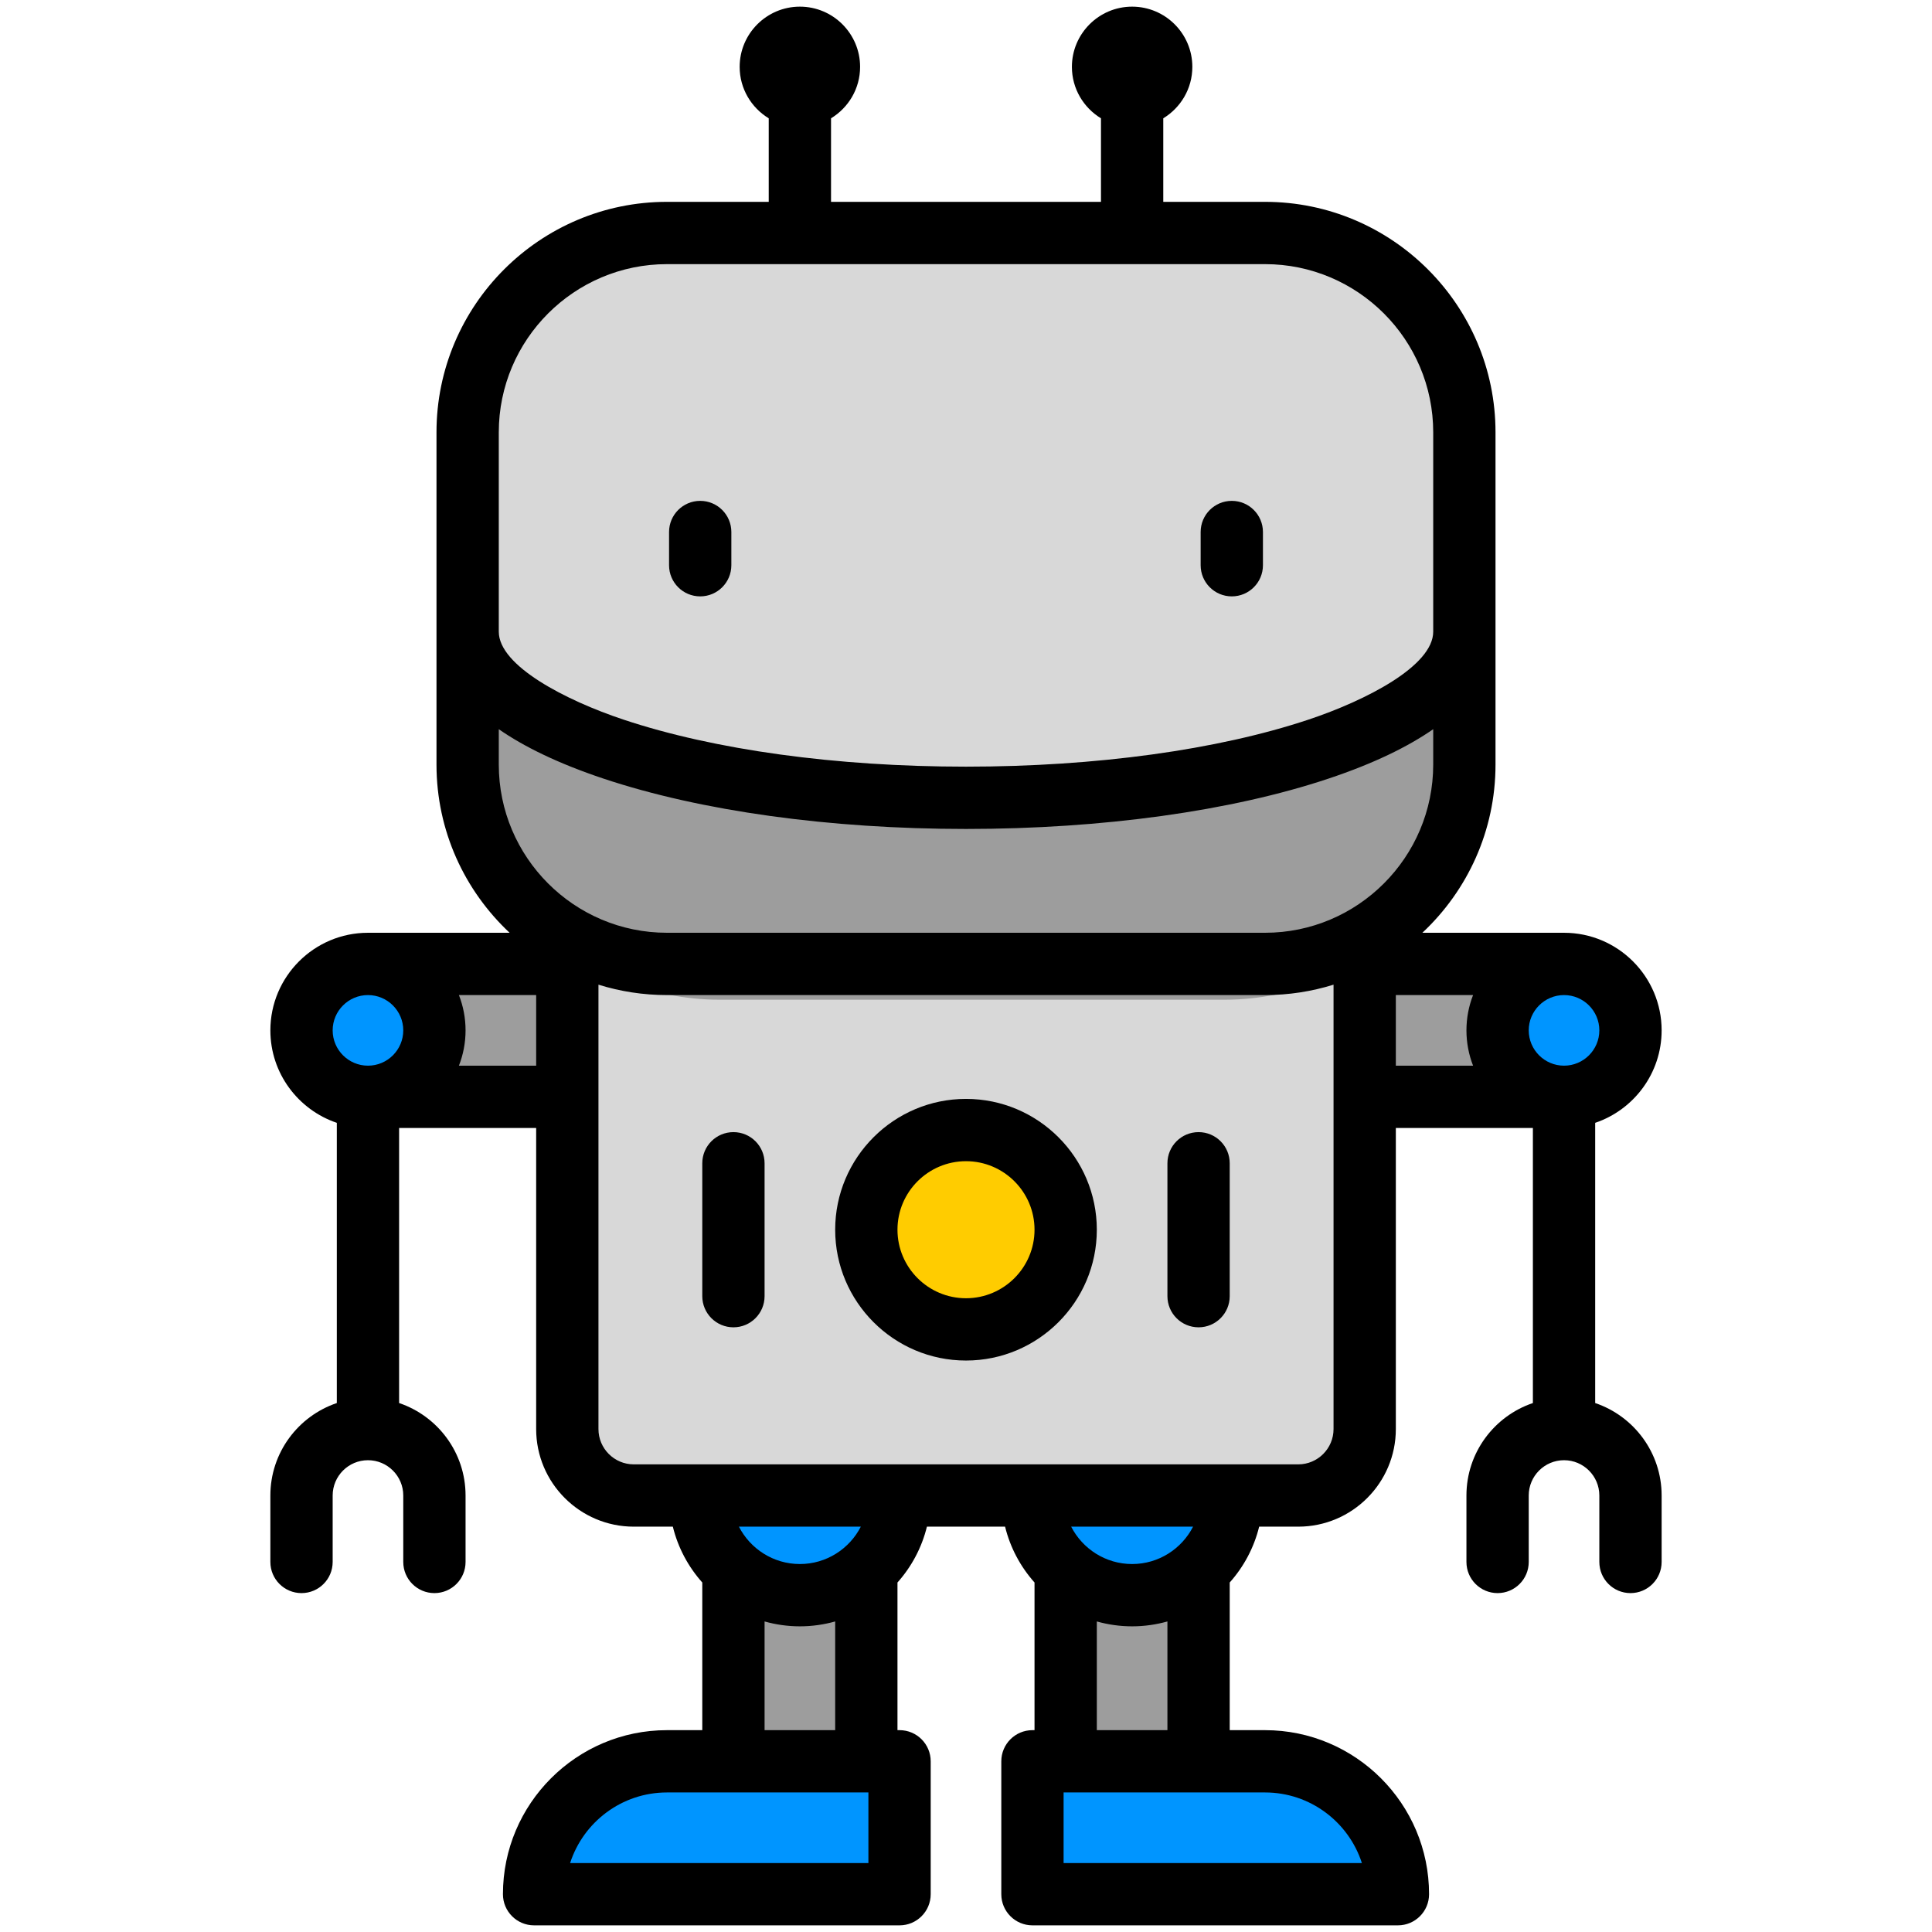
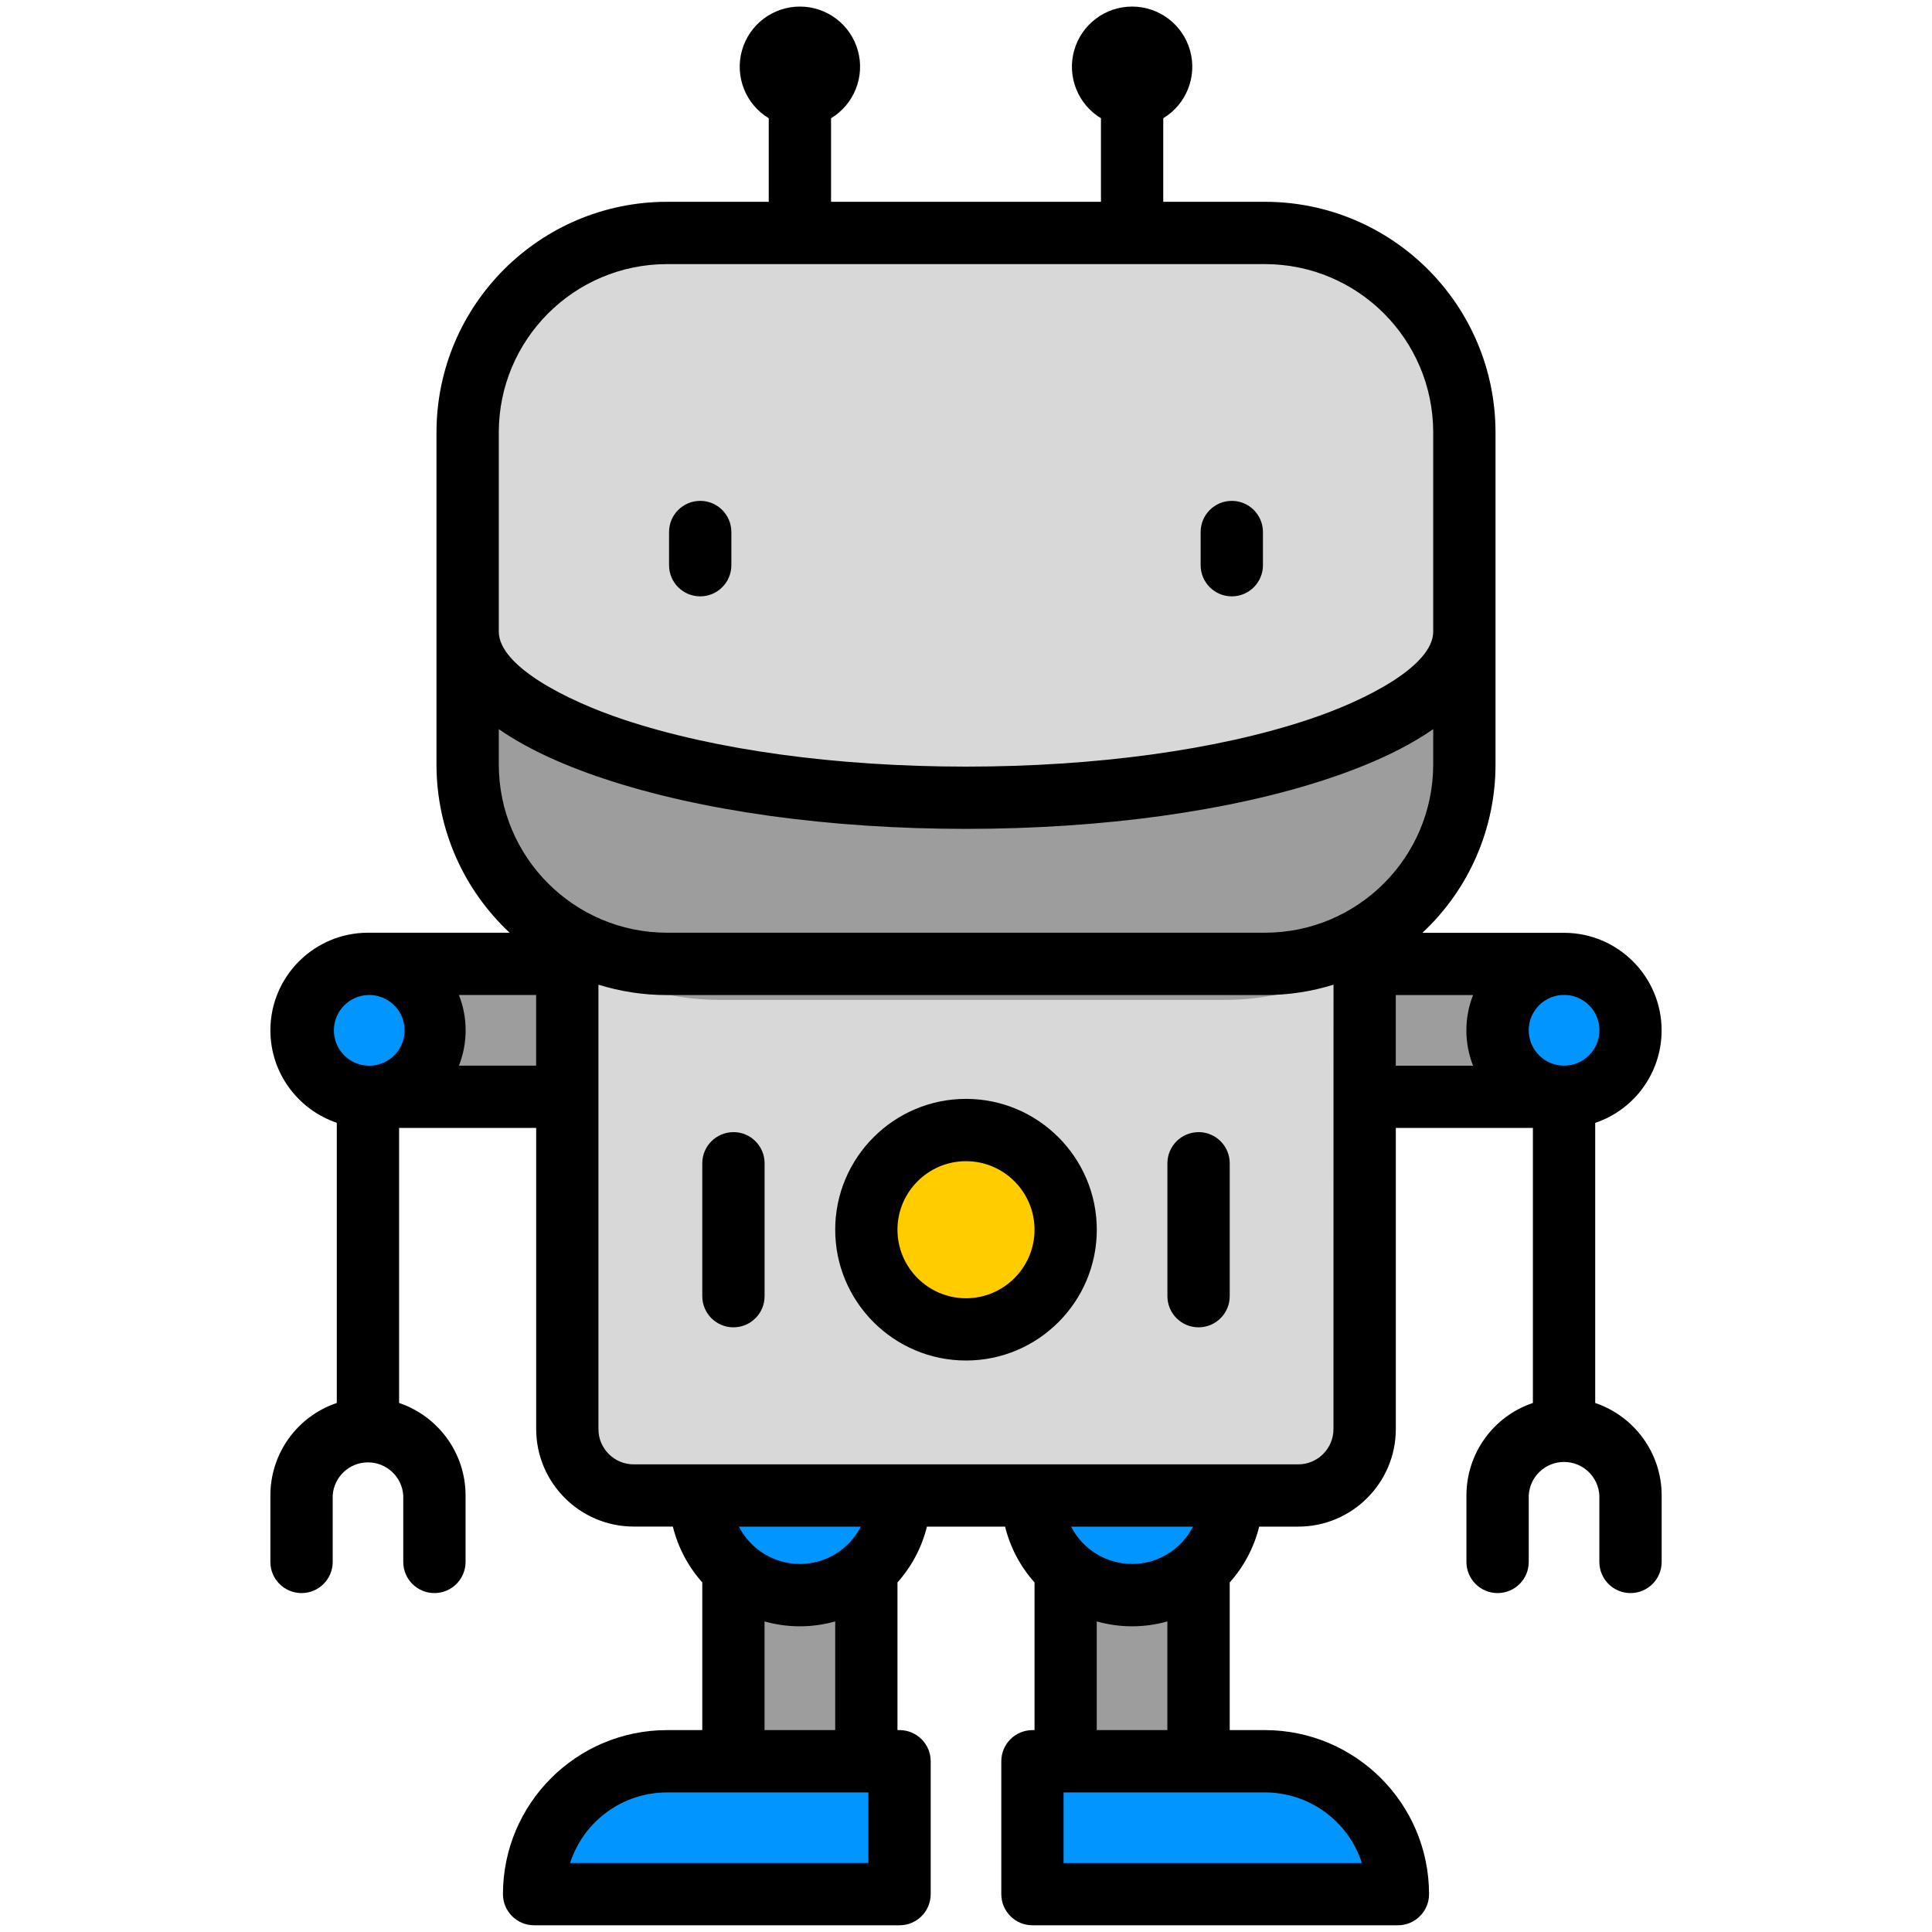
- <svg xmlns="http://www.w3.org/2000/svg" xmlns:ns1="https://boxy-svg.com" version="1.1" viewBox="0 0 400 400" enable-background="new 0 0 462 462">
-   <g style="" transform="matrix(0.85984, 0, 0, 0.85984, 1.376952, 1.376965)">
-     <ellipse style="fill: rgb(0, 149, 255);" cx="374.47" cy="246.361" rx="14.492" ry="14.492" />
-     <ellipse style="fill: rgb(0, 149, 255);" cx="84.632" cy="245.782" rx="14.492" ry="14.492" />
-     <ellipse style="fill: rgb(0, 149, 255);" cx="189.554" cy="363.165" rx="20.289" ry="21.158" />
-     <ellipse style="fill: rgb(0, 149, 255);" cx="270.128" cy="360.557" rx="20.289" ry="21.158" />
-     <path style="fill: rgb(0, 149, 255);" d="M 144.888 422.002 H 214.48 V 454.464 H 128.688 V 438.202 A 16.2 16.2 0 0 1 144.888 422.002 Z" ns1:shape="rect 128.688 422.002 85.792 32.462 16.2 0 0 0 1@5454f61a" />
-     <path style="fill: rgb(0, 149, 255);" d="M -316.533 422.582 H -246.941 V 455.044 H -332.733 V 438.782 A 16.2 16.2 0 0 1 -316.533 422.582 Z" transform="matrix(-1, 0, 0, 1, 0, 0)" ns1:shape="rect -332.733 422.582 85.792 32.462 16.2 0 0 0 1@0624d4d7" />
+ <svg xmlns="http://www.w3.org/2000/svg" viewBox="0 0 400 400">
+   <g transform="matrix(.86 0 0 .86 1.38 1.38)">
+     <circle cx="374.47" cy="246.36" r="14.49" style="fill:#0095ff" />
+     <circle cx="84.63" cy="245.78" r="14.49" style="fill:#0095ff" />
+     <ellipse cx="189.55" cy="363.17" rx="20.29" ry="21.16" style="fill:#0095ff" />
+     <ellipse cx="270.13" cy="360.56" rx="20.29" ry="21.16" style="fill:#0095ff" />
+     <path d="M144.89 422h69.59v32.46h-85.8V438.2a16.2 16.2 0 0 1 16.2-16.2" style="fill:#0095ff" />
+     <path d="M-316.53 422.58h69.59v32.46h-85.8v-16.26a16.2 16.2 0 0 1 16.2-16.2" style="fill:#0095ff" transform="scale(-1 1)" />
  </g>
-   <g style="" transform="matrix(0.85984, 0, 0, 0.85984, 1.376952, 1.376965)">
-     <rect style="fill: rgb(157, 157, 157);" x="98.834" y="228.971" width="261.433" height="35.36" />
-     <path style="fill: rgb(216, 216, 216);" d="M 179.615 183.075 H 283.546 A 45 45 0 0 1 328.546 228.075 V 341.455 A 19 19 0 0 1 309.546 360.455 H 150.615 A 18 18 0 0 1 132.615 342.455 V 230.075 A 47 47 0 0 1 179.615 183.075 Z" ns1:shape="rect 132.615 183.075 195.931 177.38 47 45 19 18 1@ee0559ef" />
-     <rect style="fill: rgb(157, 157, 157);" x="175.351" y="379.178" width="30.723" height="42.535" />
-     <rect style="fill: rgb(157, 157, 157);" x="257.665" y="378.527" width="30.723" height="42.535" />
-     <path style="fill: rgb(157, 157, 157);" d="M 157.428 105.211 H 309.471 A 45 45 0 0 1 354.471 150.211 V 177.915 A 61.2 61.2 0 0 1 293.271 239.115 H 171.628 A 61.2 61.2 0 0 1 110.428 177.915 V 152.211 A 47 47 0 0 1 157.428 105.211 Z" ns1:shape="rect 110.428 105.211 244.043 133.904 47 45 61.2 61.2 1@c6607e97" />
-     <path style="fill: rgb(216, 216, 216);" d="M 155.399 52.171 H 307.442 A 45 45 0 0 1 352.442 97.171 V 124.875 A 61.2 61.2 0 0 1 291.242 186.075 H 169.599 A 61.2 61.2 0 0 1 108.399 124.875 V 99.171 A 47 47 0 0 1 155.399 52.171 Z" ns1:shape="rect 108.399 52.171 244.043 133.904 47 45 61.2 61.2 1@d9b744d1" />
-   </g>
-   <ellipse style="fill: rgb(255, 204, 0);" cx="200.747" cy="254.827" rx="17.445" ry="18.192" />
-   <g style="" transform="matrix(0.85984, 0, 0, 0.85984, 1.376952, 1.376965)">
-     <path d="m167,142c4.142,0 7.5-3.358 7.5-7.5v-8c0-4.142-3.358-7.5-7.5-7.5s-7.5,3.358-7.5,7.5v8c0,4.142 3.357,7.5 7.5,7.5z" />
-     <path d="m295,142c4.142,0 7.5-3.358 7.5-7.5v-8c0-4.142-3.358-7.5-7.5-7.5s-7.5,3.358-7.5,7.5v8c0,4.142 3.357,7.5 7.5,7.5z" />
-     <path d="m382.5,336.234v-67.468c9.29-3.138 16-11.93 16-22.266 0-12.958-10.542-23.5-23.5-23.5h-34.11c10.826-10.135 17.61-24.536 17.61-40.5v-80c0-30.603-24.897-55.5-55.5-55.5h-24.5v-20.114c4.188-2.546 7-7.138 7-12.386 0-7.995-6.505-14.5-14.5-14.5s-14.5,6.505-14.5,14.5c0,5.248 2.812,9.84 7,12.386v20.114h-65v-20.114c4.188-2.546 7-7.138 7-12.386 0-7.995-6.505-14.5-14.5-14.5s-14.5,6.505-14.5,14.5c0,5.248 2.812,9.84 7,12.386v20.114h-24.5c-30.603,0-55.5,24.897-55.5,55.5v80c0,15.964 6.784,30.365 17.61,40.5h-34.11c-12.958,0-23.5,10.542-23.5,23.5 0,10.336 6.71,19.128 16,22.266v67.468c-9.29,3.138-16,11.93-16,22.266v16c0,4.142 3.358,7.5 7.5,7.5s7.5-3.358 7.5-7.5v-16c0-4.687 3.813-8.5 8.5-8.5 4.687,0 8.5,3.813 8.5,8.5v16c0,4.142 3.358,7.5 7.5,7.5s7.5-3.358 7.5-7.5v-16c0-10.336-6.71-19.128-16-22.266v-66.234h33v72.5c0,12.958 10.542,23.5 23.5,23.5h9.409c1.245,5.075 3.72,9.669 7.093,13.449 0,0.017-0.003,0.034-0.003,0.051v35.5h-8.499c-21.78,0-39.5,17.72-39.5,39.5 0,4.142 3.358,7.5 7.5,7.5h88c4.142,0 7.5-3.358 7.5-7.5v-32c0-4.142-3.358-7.5-7.5-7.5h-0.5v-35.5c0-0.017-0.002-0.034-0.003-0.051 3.374-3.78 5.849-8.375 7.093-13.449h18.819c1.245,5.075 3.72,9.669 7.093,13.449 0,0.017-0.003,0.034-0.003,0.051v35.5h-0.499c-4.142,0-7.5,3.358-7.5,7.5v32c0,4.142 3.358,7.5 7.5,7.5h88c4.142,0 7.5-3.358 7.5-7.5 0-21.78-17.72-39.5-39.5-39.5h-8.5v-35.5c0-0.017-0.002-0.034-0.003-0.051 3.374-3.78 5.849-8.375 7.093-13.449h9.41c12.958,0 23.5-10.542 23.5-23.5v-72.5h33v66.234c-9.29,3.138-16,11.93-16,22.266v16c0,4.142 3.358,7.5 7.5,7.5s7.5-3.358 7.5-7.5v-16c0-4.687 3.813-8.5 8.5-8.5s8.5,3.813 8.5,8.5v16c0,4.142 3.358,7.5 7.5,7.5s7.5-3.358 7.5-7.5v-16c0-10.336-6.71-19.128-16-22.266zm-7.5-81.234c-4.687,0-8.5-3.813-8.5-8.5s3.813-8.5 8.5-8.5 8.5,3.813 8.5,8.5-3.813,8.5-8.5,8.5zm-256.5-152.5c0-22.332 18.168-40.5 40.5-40.5h144c22.332,0 40.5,18.168 40.5,40.5v48c0,8.239-16.171,16.553-30.019,21.169-21.921,7.307-51.213,11.331-82.481,11.331-31.268,0-60.561-4.024-82.481-11.331-13.848-4.616-30.019-12.93-30.019-21.169v-48zm0,80v-8.518c5.971,4.143 14.148,8.208 25.275,11.918 23.41,7.803 54.387,12.1 87.225,12.1s63.815-4.297 87.225-12.101c11.128-3.709 19.304-7.775 25.275-11.918v8.518c0,22.332-18.168,40.5-40.5,40.5h-144c-22.332,0.001-40.5-18.167-40.5-40.499zm-31.5,55.5c4.687,0 8.5,3.813 8.5,8.5s-3.813,8.5-8.5,8.5c-4.687,0-8.5-3.813-8.5-8.5s3.813-8.5 8.5-8.5zm21.903,17c1.027-2.638 1.597-5.503 1.597-8.5s-0.57-5.862-1.597-8.5h18.597v17h-18.597zm98.597,192h-71.826c3.175-9.853 12.432-17 23.326-17h48.5v17zm-25-32v-26.175c2.706,0.76 5.555,1.175 8.5,1.175s5.794-0.415 8.5-1.175v26.175h-17zm8.5-40c-6.396,0-11.942-3.666-14.679-9h29.357c-2.737,5.334-8.282,9-14.678,9zm135.326,72h-71.826v-17h48.5c10.894,0 20.151,7.147 23.326,17zm-63.826-32v-26.175c2.706,0.76 5.555,1.175 8.5,1.175s5.794-0.415 8.5-1.175v26.175h-17zm8.5-40c-6.396,0-11.942-3.666-14.679-9h29.357c-2.737,5.334-8.282,9-14.678,9zm48.5-32.5c0,4.687-3.813,8.5-8.5,8.5h-160c-4.687,0-8.5-3.813-8.5-8.5v-107.004c5.215,1.627 10.757,2.504 16.5,2.504h144c5.743,0 11.286-0.877 16.5-2.504v107.004zm15-104.5h18.597c-1.027,2.638-1.597,5.503-1.597,8.5s0.57,5.862 1.597,8.5h-18.597v-17z" />
-     <path d="m231,263c-17.369,0-31.5,14.131-31.5,31.5s14.13,31.5 31.5,31.5 31.5-14.131 31.5-31.5-14.131-31.5-31.5-31.5zm0,48c-9.098,0-16.5-7.402-16.5-16.5s7.401-16.5 16.5-16.5 16.5,7.402 16.5,16.5-7.402,16.5-16.5,16.5z" />
-     <path d="m175,271c-4.142,0-7.5,3.358-7.5,7.5v32c0,4.142 3.358,7.5 7.5,7.5s7.5-3.358 7.5-7.5v-32c0-4.142-3.358-7.5-7.5-7.5z" />
-     <path d="m287,271c-4.142,0-7.5,3.358-7.5,7.5v32c0,4.142 3.358,7.5 7.5,7.5s7.5-3.358 7.5-7.5v-32c0-4.142-3.358-7.5-7.5-7.5z" />
-   </g>
+   <path d="M98.83 228.97h261.43v35.36H98.83z" style="fill:#9d9d9d" transform="matrix(.86 0 0 .86 1.38 1.38)" />
+   <path d="M179.62 183.08h103.93a45 45 0 0 1 45 45v113.37a19 19 0 0 1-19 19H150.62a18 18 0 0 1-18-18V230.08a47 47 0 0 1 47-47" style="fill:#d8d8d8" transform="matrix(.86 0 0 .86 1.38 1.38)" />
+   <path d="M175.35 379.18h30.72v42.53h-30.72zM257.67 378.53h30.72v42.53h-30.72zM157.43 105.21h152.04a45 45 0 0 1 45 45v27.7a61.2 61.2 0 0 1-61.2 61.2H171.63a61.2 61.2 0 0 1-61.2-61.2v-25.7a47 47 0 0 1 47-47" style="fill:#9d9d9d" transform="matrix(.86 0 0 .86 1.38 1.38)" />
+   <path d="M155.4 52.17h152.04a45 45 0 0 1 45 45v27.7a61.2 61.2 0 0 1-61.2 61.2H169.6a61.2 61.2 0 0 1-61.2-61.2v-25.7a47 47 0 0 1 47-47" style="fill:#d8d8d8" transform="matrix(.86 0 0 .86 1.38 1.38)" />
+   <ellipse cx="200.75" cy="254.83" rx="17.45" ry="18.19" style="fill:#fc0" />
+   <path d="M144.97 123.47a6.45 6.45 0 0 0 6.45-6.44v-6.88a6.45 6.45 0 0 0-12.9 0v6.88a6.45 6.45 0 0 0 6.45 6.44M255.03 123.47a6.45 6.45 0 0 0 6.45-6.44v-6.88a6.45 6.45 0 0 0-12.9 0v6.88a6.45 6.45 0 0 0 6.45 6.44" />
+   <path d="M330.27 290.48v-58a20.2 20.2 0 0 0 13.75-19.15c0-11.14-9.06-20.2-20.2-20.2h-29.33a47.6 47.6 0 0 0 15.14-34.83V89.5a47.77 47.77 0 0 0-47.72-47.72h-21.07v-17.3a12.46 12.46 0 1 0-12.9 0v17.3h-55.88v-17.3a12.46 12.46 0 1 0-12.9 0v17.3h-21.07A47.77 47.77 0 0 0 90.37 89.5v68.79c0 13.72 5.83 26.1 15.14 34.82H76.18a20.23 20.23 0 0 0-20.2 20.2c0 8.9 5.77 16.45 13.75 19.15v58.01a20.2 20.2 0 0 0-13.75 19.15v13.76a6.45 6.45 0 0 0 12.9 0v-13.76a7.32 7.32 0 0 1 14.61 0v13.76a6.45 6.45 0 0 0 12.9 0v-13.76c0-8.89-5.77-16.45-13.76-19.15v-56.95h28.38v62.34c0 11.14 9.06 20.2 20.2 20.2h8.1a27 27 0 0 0 6.1 11.57l-.01.05v30.52h-7.3a34 34 0 0 0-33.97 33.96 6.45 6.45 0 0 0 6.45 6.45h75.66a6.45 6.45 0 0 0 6.45-6.45v-27.51a6.45 6.45 0 0 0-6.45-6.45h-.43v-30.57c2.9-3.25 5.03-7.2 6.1-11.56h16.18a27 27 0 0 0 6.1 11.56v30.57h-.43a6.45 6.45 0 0 0-6.45 6.45v27.51a6.45 6.45 0 0 0 6.45 6.45h75.66a6.45 6.45 0 0 0 6.45-6.45 34 34 0 0 0-33.96-33.96h-7.31v-30.57c2.9-3.25 5.03-7.2 6.1-11.56h8.09c11.14 0 20.2-9.07 20.2-20.2v-62.35h28.38v56.95a20.2 20.2 0 0 0-13.76 19.15v13.76a6.45 6.45 0 0 0 12.9 0v-13.76a7.32 7.32 0 0 1 14.62 0v13.76a6.45 6.45 0 0 0 12.9 0v-13.76c0-8.89-5.78-16.45-13.76-19.15m-6.45-69.84a7.32 7.32 0 1 1 .01-14.64 7.32 7.32 0 0 1-.01 14.64M103.27 89.5a34.86 34.86 0 0 1 34.82-34.82h123.82a34.86 34.86 0 0 1 34.82 34.82v41.27c0 7.09-13.9 14.24-25.81 18.2-18.85 6.29-44.03 9.75-70.92 9.75s-52.07-3.46-70.92-9.75c-11.9-3.96-25.81-11.11-25.81-18.2zm0 68.79v-7.33c5.13 3.57 12.16 7.06 21.73 10.25 20.13 6.71 46.76 10.4 75 10.4s54.87-3.69 75-10.4c9.57-3.19 16.6-6.68 21.73-10.25v7.33a34.86 34.86 0 0 1-34.82 34.82H138.09a34.86 34.86 0 0 1-34.82-34.82m-27.09 47.72a7.32 7.32 0 1 1-.01 14.63 7.32 7.32 0 0 1 .01-14.63m18.84 14.62a20 20 0 0 0 0-14.62H111v14.62zm84.77 165.09h-61.76a21.1 21.1 0 0 1 20.06-14.62h41.7zm-21.5-27.52v-22.5a27 27 0 0 0 14.63 0v22.5zm7.32-34.4a14.2 14.2 0 0 1-12.63-7.73h25.25a14.2 14.2 0 0 1-12.62 7.74m116.36 61.92H220.2V371.1h41.7a21.1 21.1 0 0 1 20.06 14.62m-54.89-27.52v-22.5a27 27 0 0 0 14.62 0v22.5zm7.31-34.4a14.2 14.2 0 0 1-12.62-7.73h25.24a14.2 14.2 0 0 1-12.62 7.74m41.7-27.94c0 4.03-3.27 7.31-7.3 7.31H131.2a7.3 7.3 0 0 1-7.3-7.3v-92.01a48 48 0 0 0 14.18 2.15h123.82c4.94 0 9.7-.76 14.19-2.15zm12.9-89.85h16a20 20 0 0 0 0 14.62h-16z" />
+   <path d="M200 227.51c-14.93 0-27.08 12.16-27.08 27.09s12.14 27.08 27.08 27.08 27.08-12.15 27.08-27.08-12.15-27.09-27.08-27.09m0 41.28c-7.82 0-14.19-6.37-14.19-14.19s6.37-14.19 14.19-14.19 14.19 6.37 14.19 14.19-6.37 14.19-14.19 14.19M151.85 234.4a6.45 6.45 0 0 0-6.45 6.44v27.52a6.45 6.45 0 0 0 12.9 0v-27.52a6.45 6.45 0 0 0-6.45-6.45M248.15 234.4a6.45 6.45 0 0 0-6.45 6.44v27.52a6.45 6.45 0 0 0 12.9 0v-27.52a6.45 6.45 0 0 0-6.45-6.45" />
</svg>
